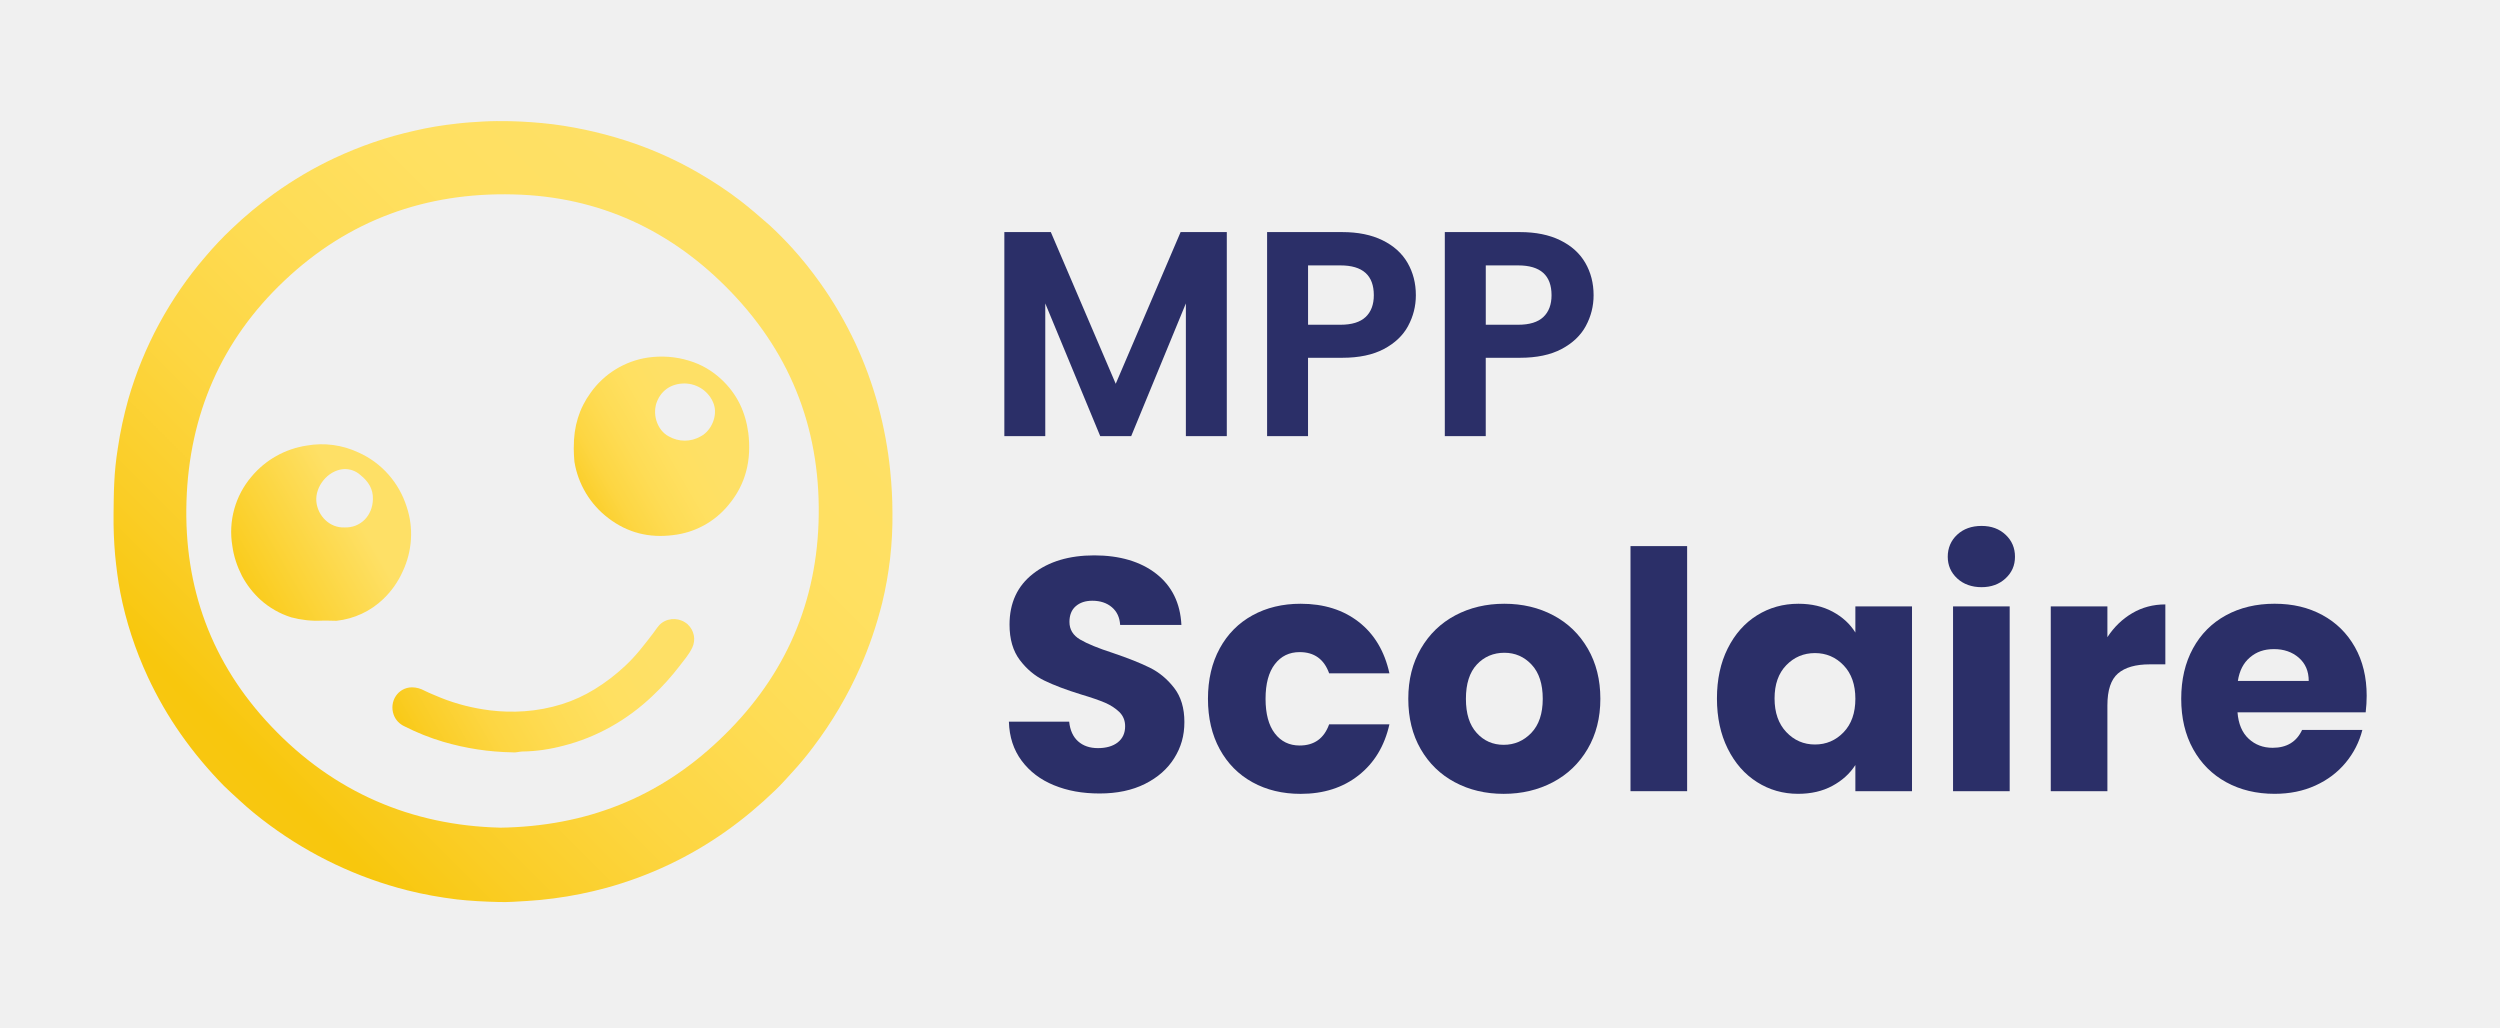
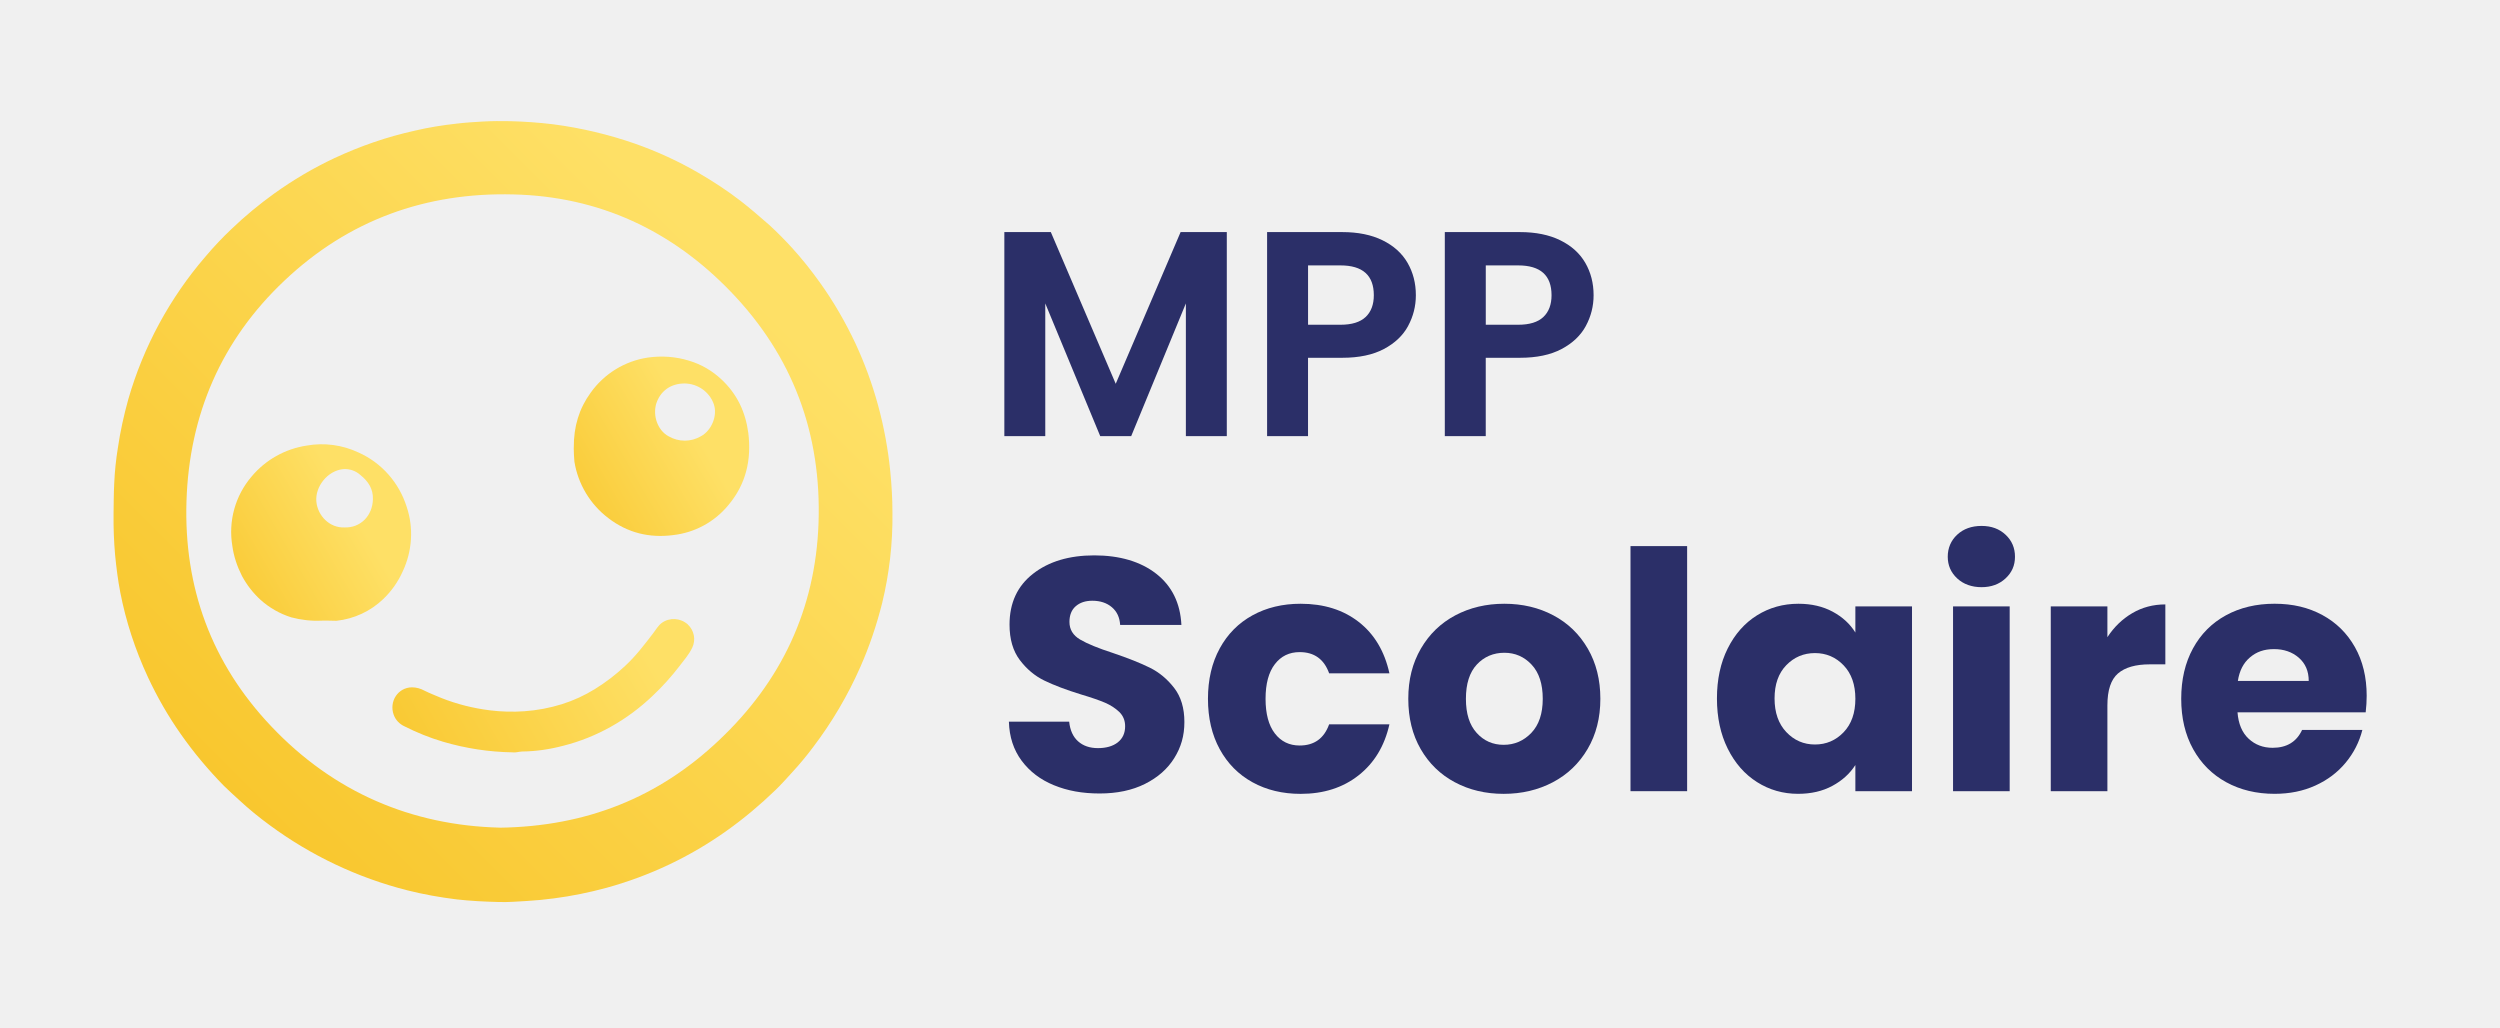
<svg xmlns="http://www.w3.org/2000/svg" viewBox="0 0 460 189" fill="none">
-   <g clip-path="url(#clip0_4326_4790)">
-     <path d="M164.213 94.288C164.278 99.919 163.64 105.519 162.316 110.967C161.306 114.988 159.975 118.94 158.295 122.74C155.989 127.961 153.102 132.868 149.654 137.419C148.454 139.03 147.185 140.554 145.823 142.04C144.775 143.182 143.764 144.347 142.63 145.423C139.847 148.109 136.868 150.616 133.705 152.861C126.998 157.644 119.502 161.185 111.557 163.368C108.395 164.223 105.164 164.885 101.905 165.303C100.257 165.523 98.646 165.682 96.998 165.778C95.257 165.875 93.484 166.034 91.712 165.968C89.15 165.903 86.615 165.778 84.053 165.492C80.984 165.113 77.946 164.578 74.936 163.816C65.818 161.509 57.215 157.423 49.652 151.851C47.659 150.392 45.756 148.84 43.956 147.164C43.042 146.309 42.09 145.488 41.173 144.571C38.294 141.626 35.638 138.464 33.266 135.075C30.925 131.75 28.9 128.205 27.19 124.536C24.883 119.564 23.169 114.343 22.131 108.998C21.693 106.722 21.407 104.443 21.18 102.129C20.959 99.633 20.866 97.098 20.893 94.564C20.921 92.667 20.921 90.801 21.017 88.932C21.114 86.75 21.331 84.598 21.683 82.446C22.121 79.408 22.79 76.405 23.618 73.425C26.4 63.773 31.249 54.818 37.794 47.225C39.311 45.425 40.928 43.711 42.635 42.101C45.073 39.759 47.694 37.604 50.449 35.614C53.928 33.118 57.632 30.928 61.529 29.097C66.273 26.88 71.208 25.173 76.343 24.038C78.877 23.438 81.467 23.028 84.06 22.742C85.643 22.552 87.194 22.456 88.805 22.363C90.512 22.266 92.188 22.266 93.901 22.297C96.529 22.363 99.188 22.552 101.781 22.869C106.905 23.535 111.974 24.735 116.871 26.442C120.891 27.863 124.778 29.635 128.485 31.787C131.171 33.339 133.771 35.045 136.24 36.942C138.078 38.363 139.812 39.887 141.557 41.401C143.043 42.763 144.437 44.184 145.768 45.639C147.606 47.666 149.313 49.811 150.892 52.032C153.388 55.511 155.54 59.246 157.378 63.139C160.827 70.543 162.978 78.487 163.799 86.622C164.054 89.184 164.209 91.719 164.209 94.281H164.216V94.288H164.213ZM91.936 152.295C107.912 152.075 121.209 146.723 132.319 136.185C143.743 125.392 150.04 112.133 150.609 96.277C151.182 79.825 145.895 65.553 134.499 53.711C123.609 42.383 110.226 36.145 94.467 35.773C78.356 35.363 64.115 40.487 52.349 51.625C40.735 62.573 34.821 76.308 34.314 92.191C33.807 108.074 38.904 122.029 49.88 133.612C61.428 145.826 75.794 151.875 91.939 152.285L91.932 152.292H91.936V152.295Z" fill="url(#paint0_linear_4326_4790)" />
-     <path d="M59.184 114.198C57.318 114.295 55.422 114.074 53.611 113.598C51.487 112.933 49.563 111.826 47.942 110.371C46.553 109.105 45.408 107.619 44.521 105.971C43.635 104.229 43.004 102.36 42.749 100.436C41.987 95.881 43.283 91.195 46.294 87.681C48.856 84.612 52.466 82.584 56.449 81.984C59.677 81.412 62.967 81.86 65.946 83.249C70.215 85.146 73.442 88.822 74.836 93.281C76.132 97.139 75.846 101.381 74.139 105.053C73.284 106.988 72.081 108.722 70.567 110.178C68.225 112.453 65.156 113.881 61.898 114.226C60.946 114.226 60.097 114.16 59.173 114.198H59.184ZM63.394 97.05C66.339 97.146 68.549 94.898 68.615 91.857C68.68 89.96 67.76 88.57 66.339 87.425C65.484 86.636 64.311 86.225 63.146 86.319C60.267 86.605 57.953 89.546 58.211 92.301C58.467 94.96 60.708 97.177 63.404 97.046H63.394V97.05Z" fill="url(#paint1_linear_4326_4790)" />
-     <path d="M105.577 82.388C105.55 78.463 106.56 75.174 108.681 72.26C111.15 68.781 114.95 66.439 119.154 65.801C121.716 65.422 124.347 65.611 126.812 66.374C129.03 67.039 131.081 68.239 132.757 69.822C135.637 72.508 137.188 75.832 137.692 79.691C138.292 84.626 137.254 89.122 133.988 92.981C131.454 96.05 127.816 98.012 123.861 98.457C119.495 99.029 115.478 98.046 111.96 95.353C108.605 92.819 106.36 89.084 105.691 84.939C105.626 84.119 105.567 83.232 105.567 82.377L105.574 82.384H105.577V82.388ZM125.992 70.556C123.398 70.556 121.495 71.946 120.743 74.291C120.078 76.567 121.057 79.225 123.019 80.274C124.857 81.35 127.133 81.35 128.964 80.274C130.957 79.198 132.068 76.443 131.336 74.356C130.547 72.108 128.392 70.594 125.992 70.556Z" fill="url(#paint2_linear_4326_4790)" />
-     <path d="M94.374 138.433C90.008 138.368 85.674 137.709 81.494 136.471C79.056 135.747 76.684 134.795 74.436 133.65C73.522 133.24 72.787 132.478 72.442 131.526C71.556 129.057 73.232 126.495 75.798 126.468C76.587 126.468 77.38 126.688 78.074 127.068C79.084 127.574 80.16 127.981 81.208 128.43C84.088 129.571 87.094 130.326 90.191 130.706C92.277 130.961 94.401 131.019 96.488 130.868C98.829 130.706 101.136 130.268 103.384 129.571C105.509 128.905 107.557 127.961 109.46 126.788C111.453 125.55 113.319 124.13 114.995 122.55C116.957 120.75 118.567 118.626 120.188 116.509C120.695 115.878 121.074 115.119 121.771 114.612C123.229 113.564 125.219 113.698 126.554 114.898C127.726 116.005 128.071 117.719 127.374 119.167C126.774 120.433 125.857 121.474 125.033 122.55C123.547 124.485 121.929 126.285 120.157 127.961C117.816 130.209 115.185 132.171 112.343 133.754C109.619 135.271 106.712 136.44 103.702 137.202C101.205 137.868 98.671 138.25 96.07 138.278C95.47 138.306 94.898 138.499 94.364 138.44L94.37 138.433H94.374Z" fill="url(#paint3_linear_4326_4790)" />
+   <defs>
+     <linearGradient id="paint0" x1="34.332" y1="152.059" x2="135.614" y2="50.767" gradientUnits="userSpaceOnUse">
+       <stop stop-color="#F8C52A" />
+       <stop offset="1" stop-color="#FEE066" />
+     </linearGradient>
+     <linearGradient id="paint1" x1="36.977" y1="110.994" x2="65.416" y2="94.574" gradientUnits="userSpaceOnUse">
+       <stop stop-color="#F8C52A" />
+       <stop offset="1" stop-color="#FEE066" />
+     </linearGradient>
+     <linearGradient id="paint2" x1="99.473" y1="94.969" x2="127.707" y2="78.669" gradientUnits="userSpaceOnUse">
+       <stop stop-color="#F8C52A" />
+       <stop offset="1" stop-color="#FEE066" />
+     </linearGradient>
+     <linearGradient id="paint3" x1="69.179" y1="144.212" x2="116.937" y2="116.634" gradientUnits="userSpaceOnUse">
+       <stop stop-color="#F8C52A" />
+       <stop offset="1" stop-color="#FEE066" />
+     </linearGradient>
+     <clipPath id="clip0">
+       <rect width="460" height="188.079" fill="white" />
+     </clipPath>
+   </defs>
+   <g clip-path="url(#clip0)">
+     <path d="M164.213 94.288C164.278 99.919 163.64 105.519 162.316 110.967C161.306 114.988 159.975 118.94 158.295 122.74C155.989 127.961 153.102 132.868 149.654 137.419C148.454 139.03 147.185 140.554 145.823 142.04C144.775 143.182 143.764 144.347 142.63 145.423C139.847 148.109 136.868 150.616 133.705 152.861C126.998 157.644 119.502 161.185 111.557 163.368C108.395 164.223 105.164 164.885 101.905 165.303C100.257 165.523 98.646 165.682 96.998 165.778C95.257 165.875 93.484 166.034 91.712 165.968C89.15 165.903 86.615 165.778 84.053 165.492C80.984 165.113 77.946 164.578 74.936 163.816C65.818 161.509 57.215 157.423 49.652 151.851C47.659 150.392 45.756 148.84 43.956 147.164C43.042 146.309 42.09 145.488 41.173 144.571C38.294 141.626 35.638 138.464 33.266 135.075C30.925 131.75 28.9 128.205 27.19 124.536C24.883 119.564 23.169 114.343 22.131 108.998C21.693 106.722 21.407 104.443 21.18 102.129C20.959 99.633 20.866 97.098 20.893 94.564C20.921 92.667 20.921 90.801 21.017 88.932C21.114 86.75 21.331 84.598 21.683 82.446C22.121 79.408 22.79 76.405 23.618 73.425C26.4 63.773 31.249 54.818 37.794 47.225C39.311 45.425 40.928 43.711 42.635 42.101C45.073 39.759 47.694 37.604 50.449 35.614C53.928 33.118 57.632 30.928 61.529 29.097C66.273 26.88 71.208 25.173 76.343 24.038C78.877 23.438 81.467 23.028 84.06 22.742C85.643 22.552 87.194 22.456 88.805 22.363C90.512 22.266 92.188 22.266 93.901 22.297C96.529 22.363 99.188 22.552 101.781 22.869C106.905 23.535 111.974 24.735 116.871 26.442C120.891 27.863 124.778 29.635 128.485 31.787C131.171 33.339 133.771 35.045 136.24 36.942C138.078 38.363 139.812 39.887 141.557 41.401C143.043 42.763 144.437 44.184 145.768 45.639C147.606 47.666 149.313 49.811 150.892 52.032C153.388 55.511 155.54 59.246 157.378 63.139C160.827 70.543 162.978 78.487 163.799 86.622C164.054 89.184 164.209 91.719 164.209 94.281H164.216V94.288H164.213ZM91.936 152.295C107.912 152.075 121.209 146.723 132.319 136.185C143.743 125.392 150.04 112.133 150.609 96.277C151.182 79.825 145.895 65.553 134.499 53.711C123.609 42.383 110.226 36.145 94.467 35.773C78.356 35.363 64.115 40.487 52.349 51.625C40.735 62.573 34.821 76.308 34.314 92.191C33.807 108.074 38.904 122.029 49.88 133.612C61.428 145.826 75.794 151.875 91.939 152.285L91.932 152.292H91.936V152.295Z" fill="url(#paint0)" />
+     <path d="M59.184 114.198C57.318 114.295 55.422 114.074 53.611 113.598C51.487 112.933 49.563 111.826 47.942 110.371C46.553 109.105 45.408 107.619 44.521 105.971C43.635 104.229 43.004 102.36 42.749 100.436C41.987 95.881 43.283 91.195 46.294 87.681C48.856 84.612 52.466 82.584 56.449 81.984C59.677 81.412 62.967 81.86 65.946 83.249C70.215 85.146 73.442 88.822 74.836 93.281C76.132 97.139 75.846 101.381 74.139 105.053C73.284 106.988 72.081 108.722 70.567 110.178C68.225 112.453 65.156 113.881 61.898 114.226C60.946 114.226 60.097 114.16 59.173 114.198H59.184ZM63.394 97.05C66.339 97.146 68.549 94.898 68.615 91.857C68.68 89.96 67.76 88.57 66.339 87.425C65.484 86.636 64.311 86.225 63.146 86.319C60.267 86.605 57.953 89.546 58.211 92.301C58.467 94.96 60.708 97.177 63.404 97.046H63.394V97.05Z" fill="url(#paint1)" />
+     <path d="M105.577 82.388C105.55 78.463 106.56 75.174 108.681 72.26C111.15 68.781 114.95 66.439 119.154 65.801C121.716 65.422 124.347 65.611 126.812 66.374C129.03 67.039 131.081 68.239 132.757 69.822C135.637 72.508 137.188 75.832 137.692 79.691C138.292 84.626 137.254 89.122 133.988 92.981C131.454 96.05 127.816 98.012 123.861 98.457C119.495 99.029 115.478 98.046 111.96 95.353C108.605 92.819 106.36 89.084 105.691 84.939C105.626 84.119 105.567 83.232 105.567 82.377L105.574 82.384H105.577V82.388ZM125.992 70.556C123.398 70.556 121.495 71.946 120.743 74.291C120.078 76.567 121.057 79.225 123.019 80.274C124.857 81.35 127.133 81.35 128.964 80.274C130.957 79.198 132.068 76.443 131.336 74.356C130.547 72.108 128.392 70.594 125.992 70.556Z" fill="url(#paint2)" />
+     <path d="M94.374 138.433C90.008 138.368 85.674 137.709 81.494 136.471C79.056 135.747 76.684 134.795 74.436 133.65C73.522 133.24 72.787 132.478 72.442 131.526C71.556 129.057 73.232 126.495 75.798 126.468C76.587 126.468 77.38 126.688 78.074 127.068C79.084 127.574 80.16 127.981 81.208 128.43C84.088 129.571 87.094 130.326 90.191 130.706C92.277 130.961 94.401 131.019 96.488 130.868C98.829 130.706 101.136 130.268 103.384 129.571C105.509 128.905 107.557 127.961 109.46 126.788C111.453 125.55 113.319 124.13 114.995 122.55C116.957 120.75 118.567 118.626 120.188 116.509C120.695 115.878 121.074 115.119 121.771 114.612C123.229 113.564 125.219 113.698 126.554 114.898C127.726 116.005 128.071 117.719 127.374 119.167C126.774 120.433 125.857 121.474 125.033 122.55C123.547 124.485 121.929 126.285 120.157 127.961C117.816 130.209 115.185 132.171 112.343 133.754C109.619 135.271 106.712 136.44 103.702 137.202C101.205 137.868 98.671 138.25 96.07 138.278C95.47 138.306 94.898 138.499 94.364 138.44L94.37 138.433H94.374Z" fill="url(#paint3)" />
    <path d="M193.924 144.481C191.444 143.468 189.465 141.964 187.982 139.971C186.499 137.981 185.717 135.585 185.637 132.781H196.727C196.889 134.364 197.437 135.574 198.372 136.406C199.306 137.24 200.524 137.654 202.027 137.654C203.531 137.654 204.789 137.299 205.682 136.588C206.575 135.878 207.024 134.892 207.024 133.633C207.024 132.578 206.669 131.705 205.958 131.012C205.248 130.323 204.375 129.754 203.337 129.305C202.303 128.861 200.827 128.35 198.92 127.781C196.158 126.929 193.903 126.074 192.155 125.223C190.406 124.371 188.903 123.112 187.644 121.443C186.385 119.778 185.754 117.605 185.754 114.922C185.754 110.943 187.196 107.822 190.082 105.571C192.965 103.315 196.724 102.188 201.355 102.188C205.986 102.188 209.865 103.315 212.748 105.571C215.631 107.826 217.176 110.964 217.379 114.984H206.106C206.024 113.605 205.517 112.515 204.582 111.726C203.648 110.933 202.451 110.536 200.986 110.536C199.727 110.536 198.71 110.871 197.937 111.543C197.165 112.212 196.779 113.178 196.779 114.436C196.779 115.819 197.427 116.895 198.73 117.667C200.031 118.44 202.062 119.274 204.824 120.167C207.586 121.102 209.831 121.995 211.558 122.85C213.286 123.702 214.776 124.943 216.038 126.567C217.296 128.192 217.927 130.285 217.927 132.843C217.927 135.402 217.307 137.495 216.069 139.485C214.831 141.475 213.031 143.061 210.676 144.237C208.32 145.416 205.537 146.002 202.327 146.002C199.117 146.002 196.396 145.495 193.917 144.478L193.924 144.481Z" fill="#2B2F68" />
    <path d="M224.424 119.316C225.865 116.674 227.876 114.643 230.455 113.222C233.035 111.802 235.99 111.091 239.321 111.091C243.586 111.091 247.152 112.209 250.014 114.443C252.88 116.678 254.756 119.826 255.652 123.888H244.562C243.628 121.288 241.821 119.988 239.138 119.988C237.228 119.988 235.704 120.729 234.569 122.212C233.431 123.695 232.862 125.819 232.862 128.581C232.862 131.343 233.431 133.468 234.569 134.95C235.707 136.433 237.228 137.174 239.138 137.174C241.821 137.174 243.628 135.874 244.562 133.274H255.652C254.759 137.257 252.869 140.385 249.986 142.657C247.1 144.933 243.548 146.071 239.324 146.071C235.993 146.071 233.038 145.361 230.459 143.937C227.879 142.516 225.869 140.485 224.427 137.843C222.986 135.202 222.265 132.116 222.265 128.581C222.265 125.047 222.986 121.96 224.427 119.319L224.424 119.316Z" fill="#2B2F68" />
    <path d="M267.687 143.933C265.025 142.512 262.935 140.481 261.411 137.84C259.887 135.199 259.125 132.112 259.125 128.578C259.125 125.043 259.897 122.009 261.442 119.347C262.987 116.688 265.097 114.647 267.78 113.222C270.463 111.802 273.466 111.091 276.797 111.091C280.128 111.091 283.135 111.802 285.815 113.222C288.497 114.643 290.608 116.684 292.153 119.347C293.697 122.009 294.466 125.085 294.466 128.578C294.466 132.071 293.684 135.15 292.122 137.809C290.556 140.471 288.425 142.512 285.725 143.933C283.021 145.354 280.008 146.068 276.676 146.068C273.345 146.068 270.349 145.357 267.69 143.933H267.687ZM281.763 134.854C283.163 133.392 283.866 131.299 283.866 128.578C283.866 125.857 283.187 123.764 281.825 122.302C280.463 120.84 278.787 120.109 276.797 120.109C274.808 120.109 273.08 120.829 271.738 122.271C270.397 123.712 269.728 125.816 269.728 128.578C269.728 131.34 270.387 133.392 271.707 134.854C273.028 136.316 274.683 137.047 276.673 137.047C278.663 137.047 280.359 136.316 281.763 134.854Z" fill="#2B2F68" />
    <path d="M310.432 100.484V145.578H300.011V100.484H310.432Z" fill="#2B2F68" />
    <path d="M317.898 119.316C319.219 116.674 321.015 114.643 323.291 113.222C325.567 111.802 328.105 111.091 330.908 111.091C333.305 111.091 335.405 111.578 337.215 112.553C339.022 113.529 340.415 114.809 341.388 116.391V111.578H351.809V145.578H341.388V140.764C340.371 142.347 338.96 143.63 337.153 144.602C335.346 145.578 333.243 146.064 330.846 146.064C328.084 146.064 325.563 145.344 323.291 143.902C321.015 142.461 319.219 140.409 317.898 137.747C316.577 135.088 315.918 132.009 315.918 128.516C315.918 125.023 316.577 121.957 317.898 119.316ZM339.226 122.423C337.784 120.919 336.026 120.167 333.953 120.167C331.881 120.167 330.122 120.909 328.681 122.391C327.239 123.874 326.519 125.916 326.519 128.516C326.519 131.116 327.239 133.178 328.681 134.702C330.122 136.226 331.881 136.988 333.953 136.988C336.026 136.988 337.781 136.237 339.226 134.733C340.667 133.23 341.388 131.178 341.388 128.578C341.388 125.978 340.667 123.926 339.226 122.423Z" fill="#2B2F68" />
    <path d="M360.122 106.426C358.964 105.35 358.385 104.019 358.385 102.436C358.385 100.853 358.964 99.46 360.122 98.384C361.281 97.308 362.774 96.77 364.602 96.77C366.429 96.77 367.861 97.308 369.019 98.384C370.178 99.46 370.757 100.812 370.757 102.436C370.757 104.06 370.178 105.35 369.019 106.426C367.861 107.502 366.388 108.04 364.602 108.04C362.816 108.04 361.281 107.502 360.122 106.426ZM369.781 111.574V145.575H359.36V111.574H369.781Z" fill="#2B2F68" />
    <path d="M392.33 112.826C394.158 111.75 396.189 111.212 398.423 111.212V122.24H395.558C392.958 122.24 391.006 122.799 389.709 123.916C388.409 125.033 387.761 126.992 387.761 129.795V145.578H377.34V111.578H387.761V117.243C388.978 115.374 390.502 113.902 392.33 112.826Z" fill="#2B2F68" />
    <path d="M435.286 131.074H411.703C411.865 133.188 412.544 134.802 413.744 135.919C414.941 137.037 416.417 137.595 418.161 137.595C420.761 137.595 422.568 136.499 423.586 134.305H434.675C434.106 136.54 433.082 138.55 431.599 140.337C430.117 142.126 428.258 143.526 426.024 144.54C423.789 145.557 421.289 146.064 418.527 146.064C415.196 146.064 412.23 145.354 409.63 143.93C407.03 142.509 404.999 140.478 403.537 137.837C402.075 135.195 401.344 132.109 401.344 128.574C401.344 125.04 402.065 121.954 403.506 119.312C404.947 116.671 406.968 114.64 409.568 113.219C412.168 111.798 415.154 111.088 418.527 111.088C421.899 111.088 424.741 111.778 427.303 113.16C429.862 114.543 431.862 116.512 433.306 119.071C434.748 121.629 435.469 124.616 435.469 128.03C435.469 129.005 435.406 130.019 435.286 131.078V131.074ZM424.806 125.285C424.806 123.498 424.196 122.078 422.979 121.019C421.761 119.964 420.237 119.436 418.41 119.436C416.582 119.436 415.189 119.943 413.992 120.96C412.792 121.978 412.051 123.419 411.768 125.288H424.81L424.806 125.285Z" fill="#2B2F68" />
    <path d="M225.731 42.704V80.246H218.2V55.828L208.141 80.246H202.441L192.33 55.828V80.246H184.799V42.704H193.351L205.293 70.618L217.231 42.704H225.728H225.731Z" fill="#2B2F68" />
    <path d="M259.1 59.97C258.149 61.728 256.662 63.142 254.635 64.218C252.607 65.294 250.055 65.832 246.969 65.832H240.676V80.246H233.145V42.704H246.966C249.869 42.704 252.345 43.208 254.386 44.211C256.431 45.215 257.962 46.597 258.983 48.352C260.004 50.111 260.518 52.101 260.518 54.322C260.518 56.328 260.042 58.211 259.093 59.97H259.1ZM251.276 58.328C252.28 57.38 252.783 56.042 252.783 54.322C252.783 50.663 250.738 48.835 246.652 48.835H240.683V59.753H246.652C248.731 59.753 250.273 59.277 251.276 58.328Z" fill="#2B2F68" />
    <path d="M291.801 59.97C290.849 61.728 289.363 63.142 287.335 64.218C285.308 65.294 282.756 65.832 279.67 65.832H273.377V80.246H265.845V42.704H279.666C282.57 42.704 285.046 43.208 287.087 44.211C289.132 45.215 290.663 46.597 291.687 48.352C292.708 50.111 293.222 52.101 293.222 54.322C293.222 56.328 292.746 58.211 291.798 59.97H291.801ZM283.977 58.328C284.98 57.38 285.484 56.042 285.484 54.322C285.484 50.663 283.439 48.835 279.353 48.835H273.383V59.753H279.353C281.432 59.753 282.973 59.277 283.977 58.328Z" fill="#2B2F68" />
  </g>
-   <defs>
-     <linearGradient id="paint0_linear_4326_4790" x1="34.332" y1="152.059" x2="135.614" y2="50.767" gradientUnits="userSpaceOnUse">
-       <stop stop-color="#F8C52A" />
-       <stop offset="0.03" stop-color="#F7C61C" />
-       <stop offset="0.06" stop-color="#F8C711" />
-       <stop offset="0.12" stop-color="#F8C70D" />
-       <stop offset="0.24" stop-color="#FACD25" />
-       <stop offset="0.43" stop-color="#FDD642" />
-       <stop offset="0.63" stop-color="#FEDC55" />
-       <stop offset="0.82" stop-color="#FFE061" />
-       <stop offset="1" stop-color="#FEE066" />
-     </linearGradient>
-     <linearGradient id="paint1_linear_4326_4790" x1="36.977" y1="110.994" x2="65.416" y2="94.574" gradientUnits="userSpaceOnUse">
-       <stop stop-color="#F8C52A" />
-       <stop offset="0.03" stop-color="#F7C61C" />
-       <stop offset="0.06" stop-color="#F8C711" />
-       <stop offset="0.12" stop-color="#F8C70D" />
-       <stop offset="0.42" stop-color="#FBD02B" />
-       <stop offset="1" stop-color="#FEE066" />
-     </linearGradient>
-     <linearGradient id="paint2_linear_4326_4790" x1="99.473" y1="94.969" x2="127.707" y2="78.669" gradientUnits="userSpaceOnUse">
-       <stop stop-color="#F8C52A" />
-       <stop offset="0.03" stop-color="#F7C61C" />
-       <stop offset="0.06" stop-color="#F8C711" />
-       <stop offset="0.12" stop-color="#F8C70D" />
-       <stop offset="0.24" stop-color="#FACD25" />
-       <stop offset="0.43" stop-color="#FDD642" />
-       <stop offset="0.63" stop-color="#FEDC55" />
-       <stop offset="0.82" stop-color="#FFE061" />
-       <stop offset="1" stop-color="#FEE066" />
-     </linearGradient>
-     <linearGradient id="paint3_linear_4326_4790" x1="69.179" y1="144.212" x2="116.937" y2="116.634" gradientUnits="userSpaceOnUse">
-       <stop stop-color="#F8C52A" />
-       <stop offset="0.03" stop-color="#F7C61C" />
-       <stop offset="0.06" stop-color="#F8C711" />
-       <stop offset="0.12" stop-color="#F8C70D" />
-       <stop offset="0.24" stop-color="#FACD25" />
-       <stop offset="0.43" stop-color="#FDD642" />
-       <stop offset="0.63" stop-color="#FEDC55" />
-       <stop offset="0.82" stop-color="#FFE061" />
-       <stop offset="1" stop-color="#FEE066" />
-     </linearGradient>
-     <clipPath id="clip0_4326_4790">
-       <rect width="460" height="188.079" fill="white" />
-     </clipPath>
-   </defs>
</svg>
